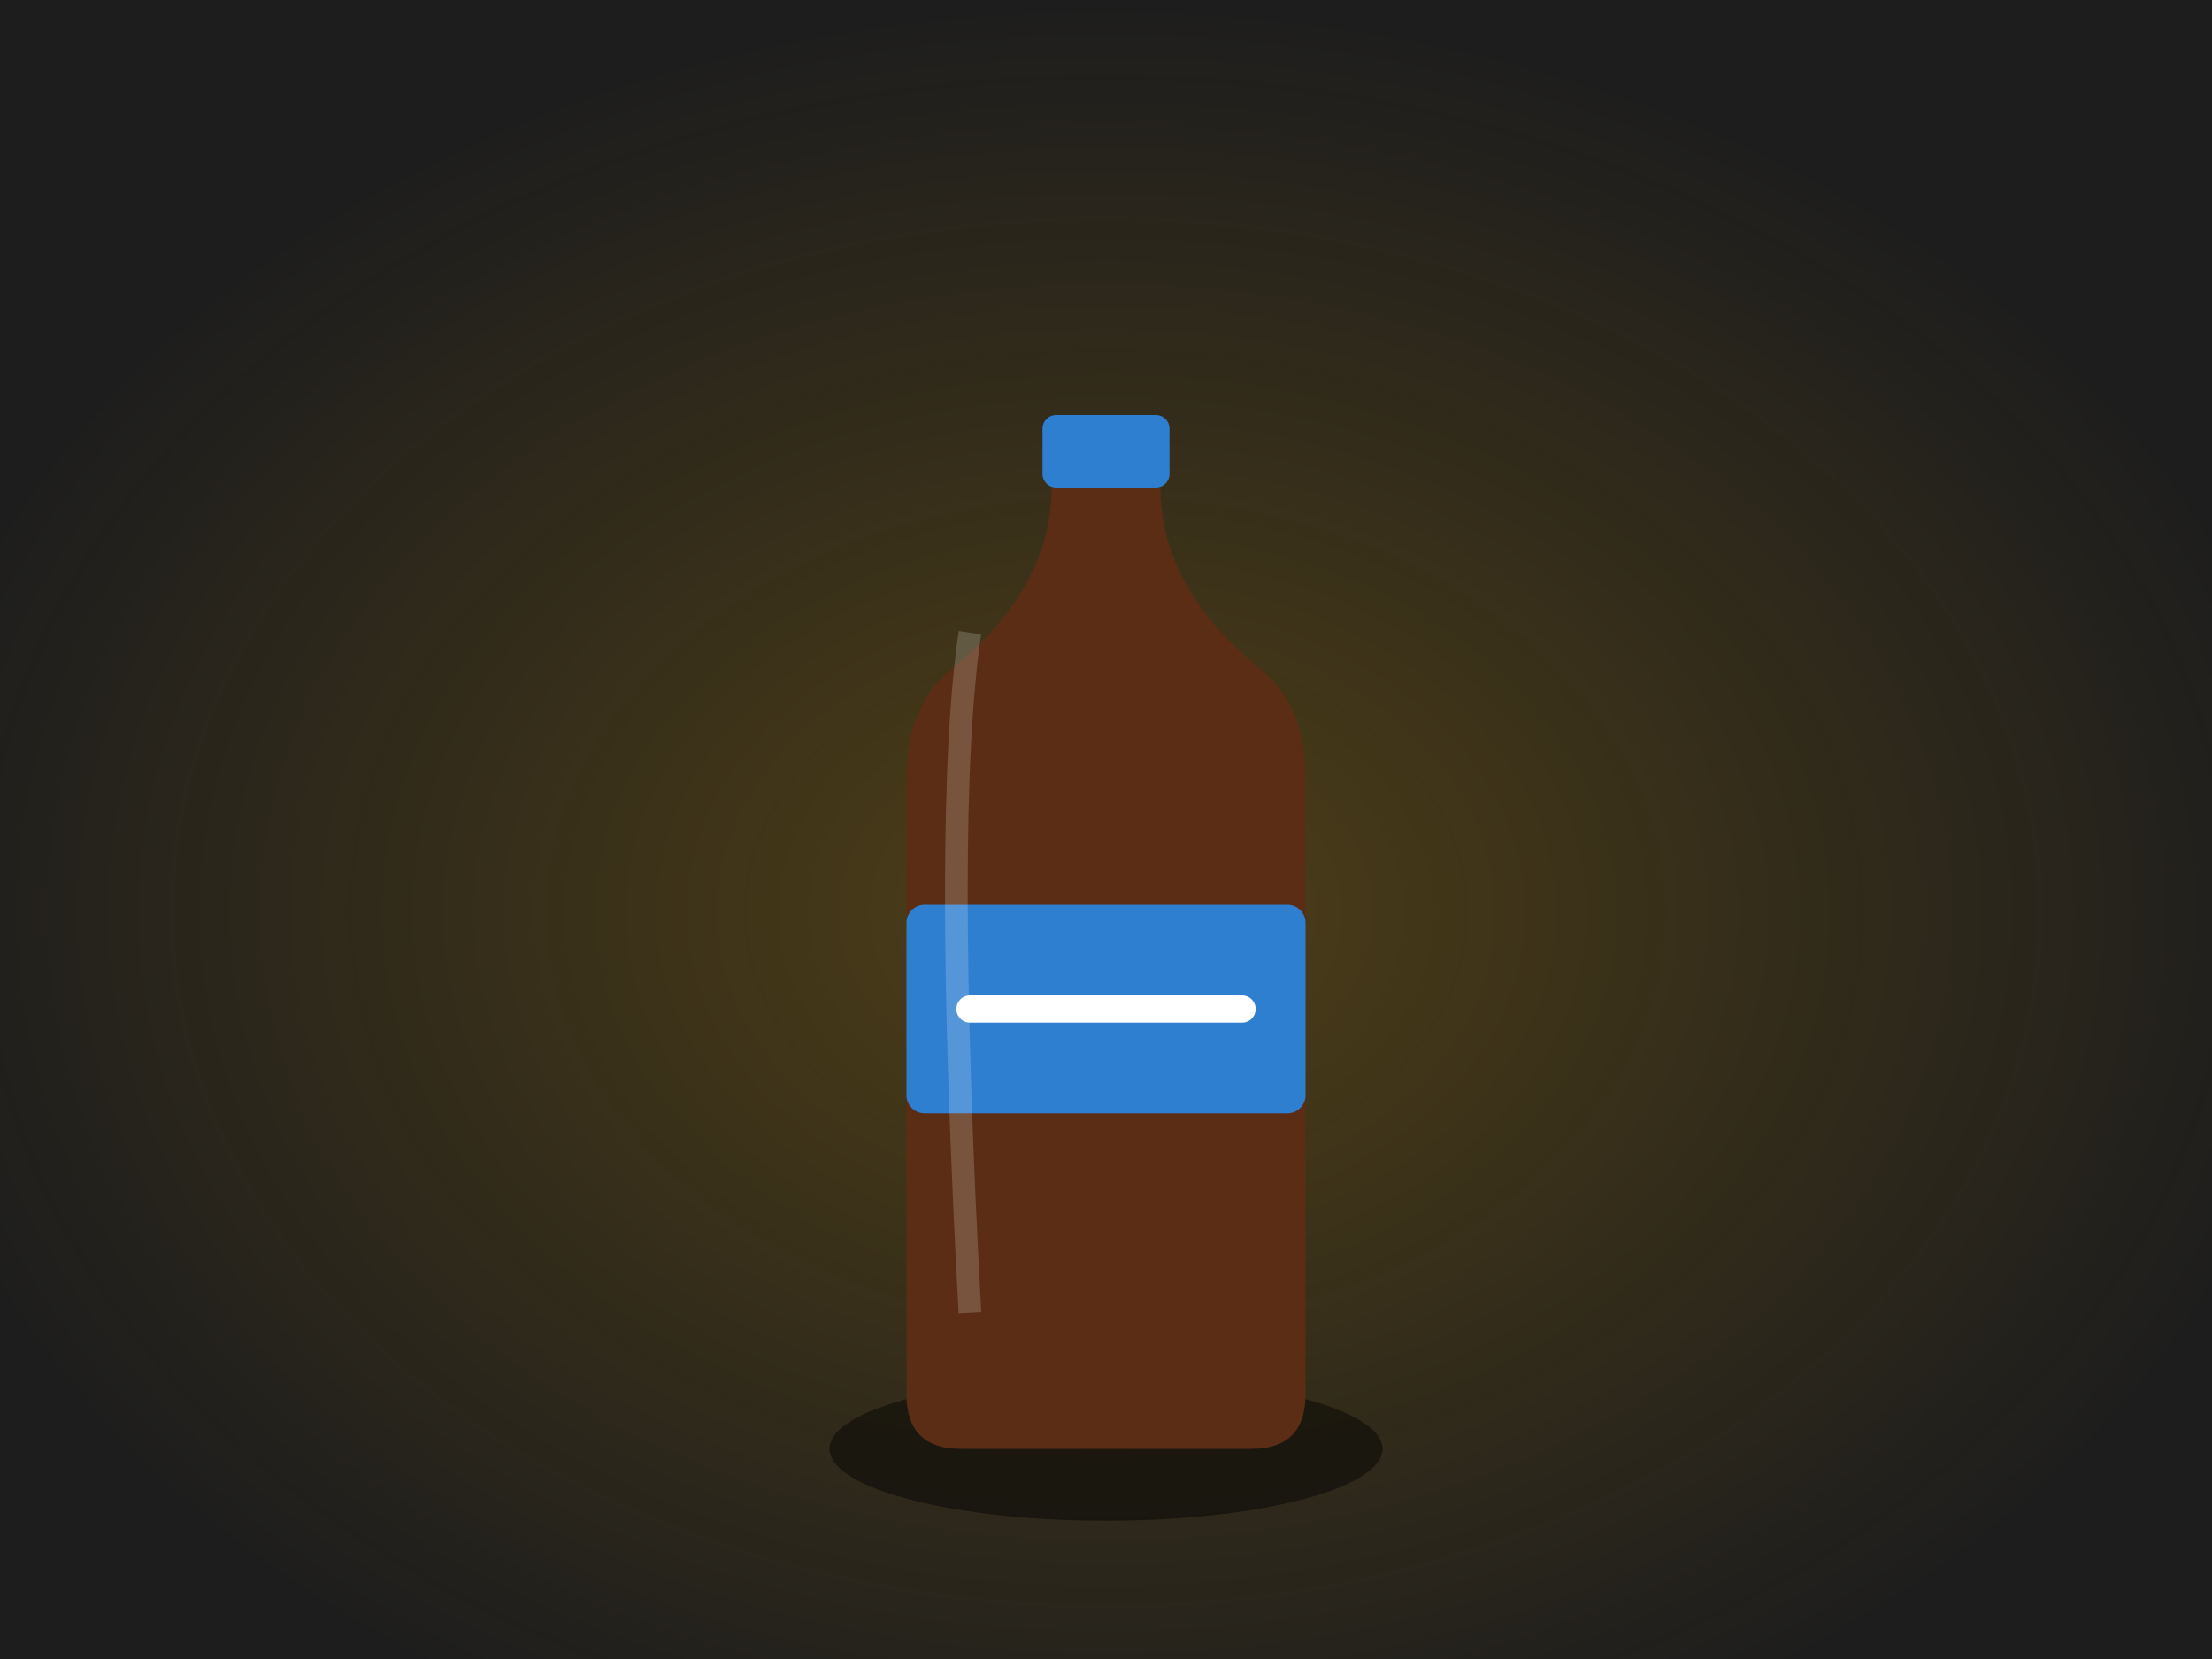
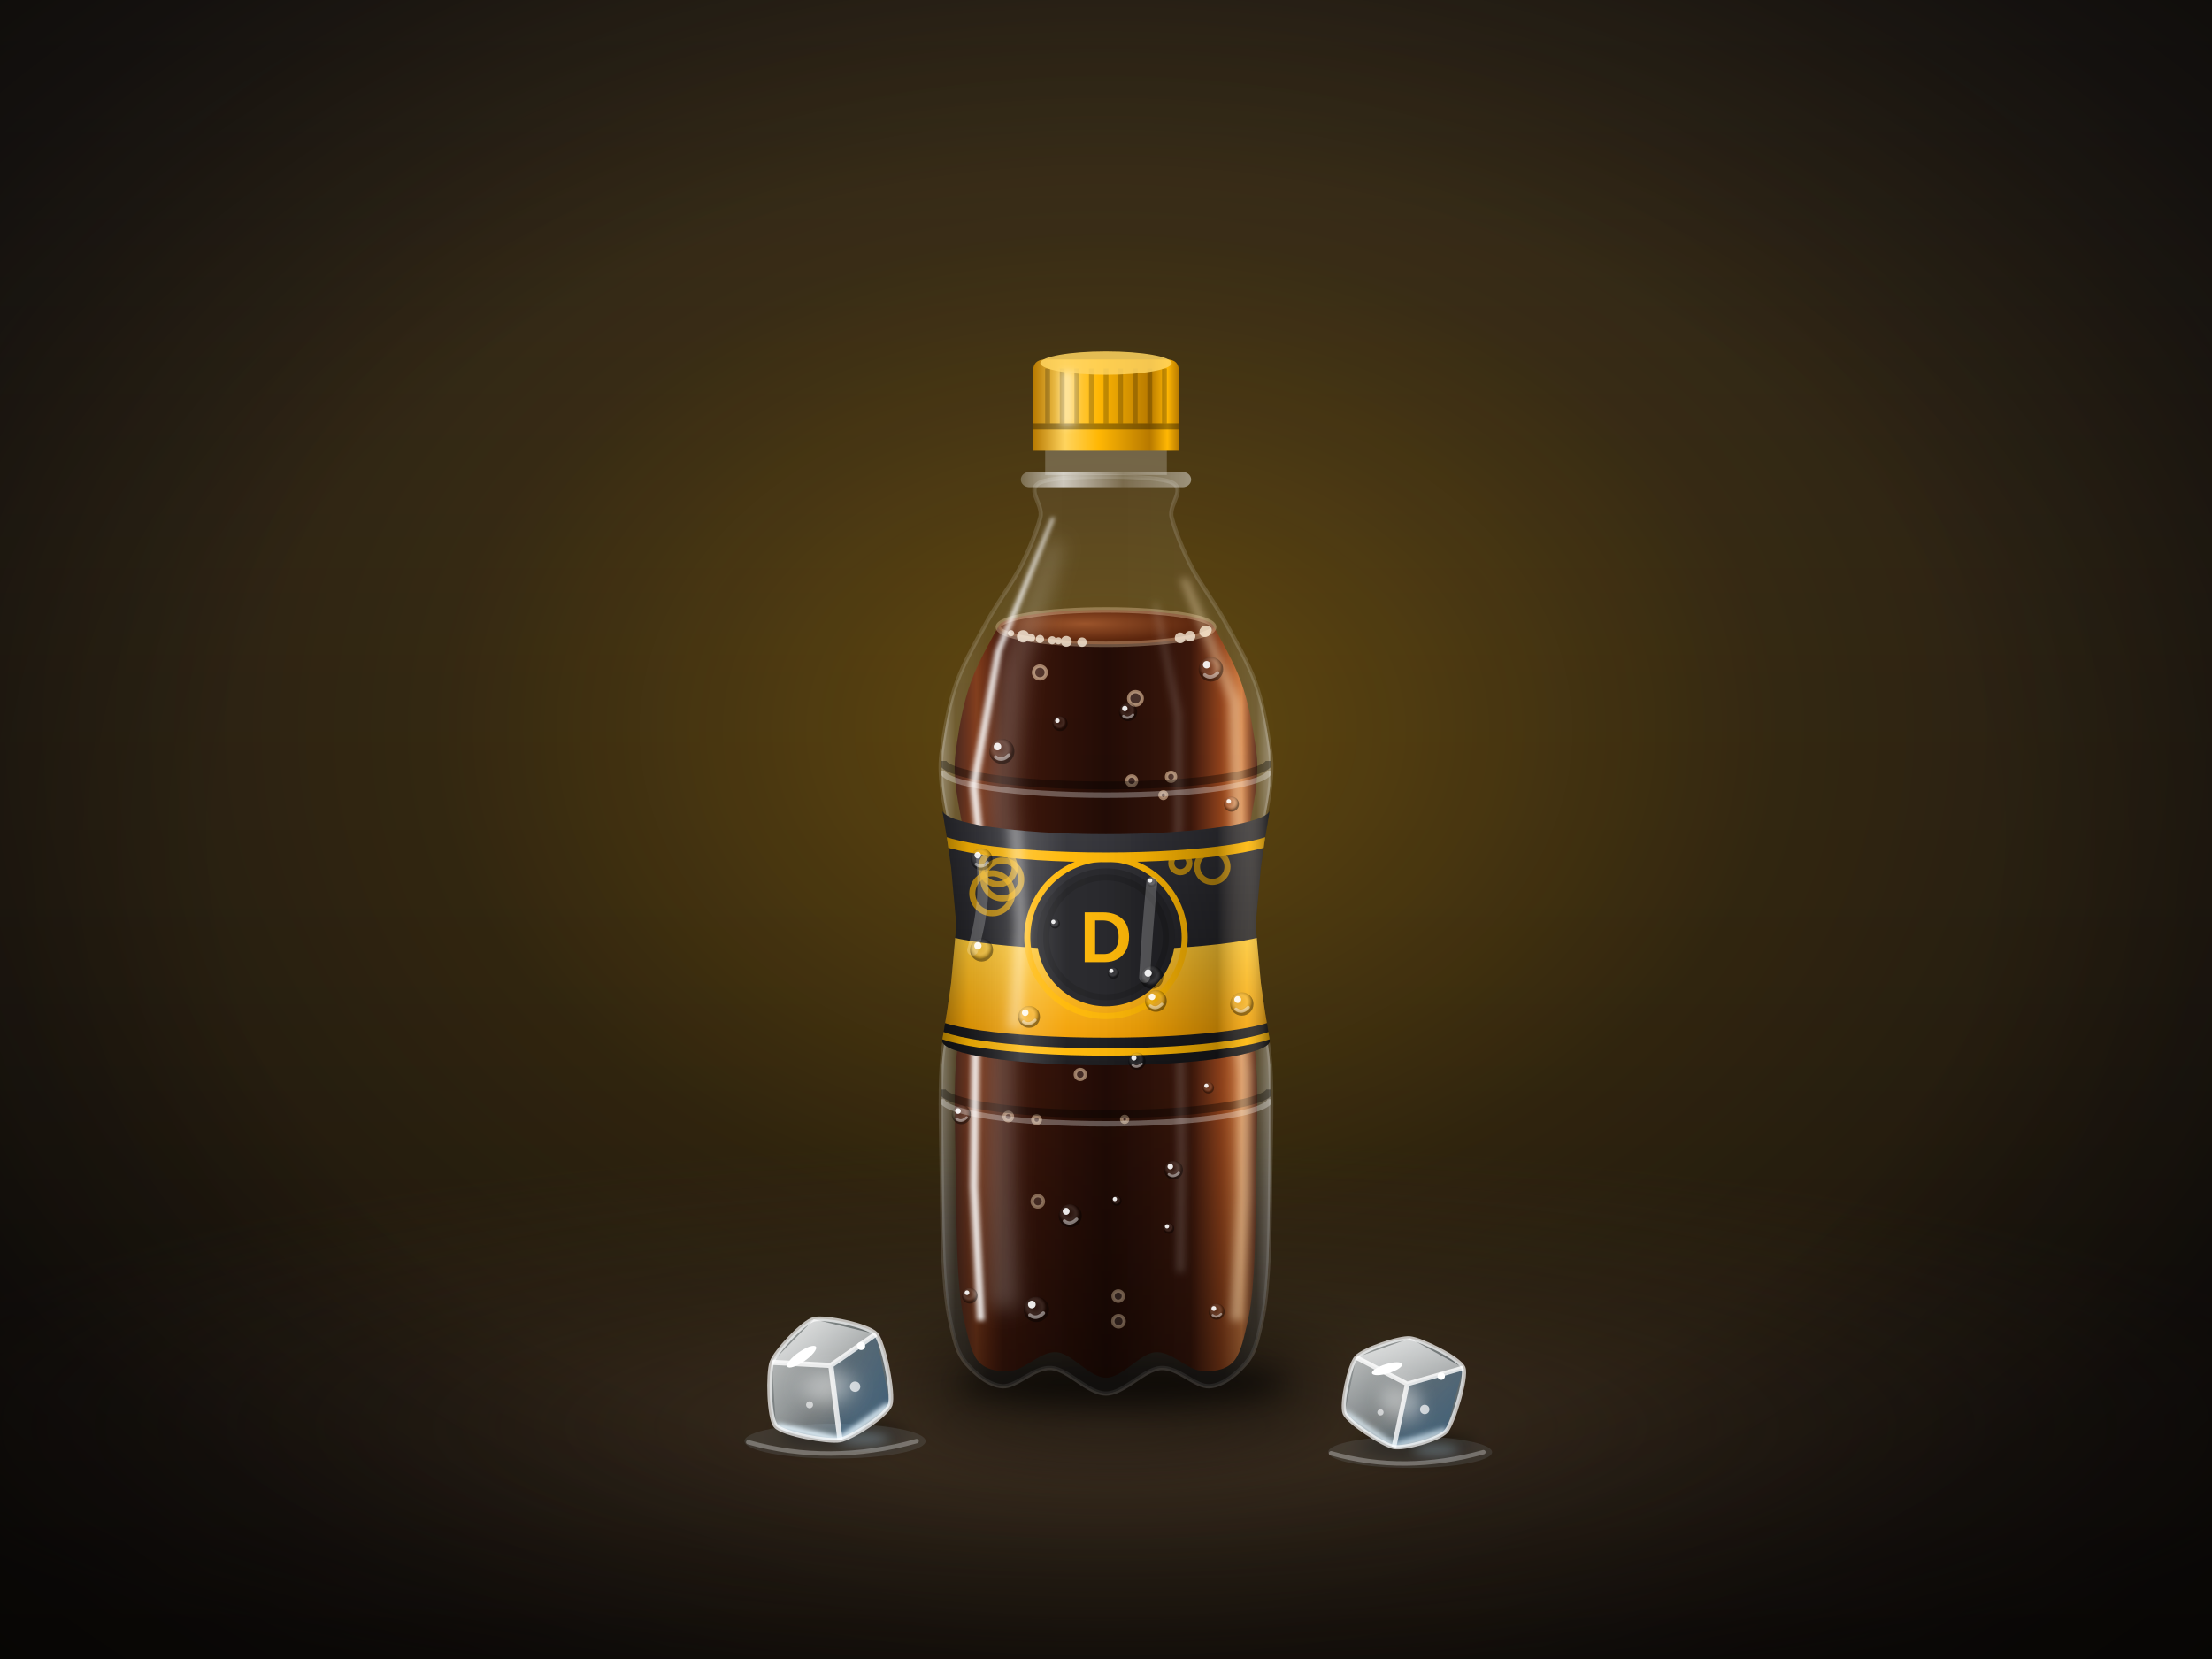
<svg xmlns="http://www.w3.org/2000/svg" viewBox="0 0 400 300" role="img" aria-label="Ilustração de refrigerante 600 ml">
  <defs>
-     <radialGradient id="glow" cx="50%" cy="55%" r="55%">
-       <stop offset="0" stop-color="#ffb703" stop-opacity=".22" />
+     <linearGradient id="g1" x1="0" y1="0" x2="0" y2="1">
+       <stop offset="0" stop-color="#26201b" />
+       <stop offset="1" stop-color="#110d0a" />
+     </linearGradient>
+     <radialGradient id="r2" cx="0.5" cy="0.44" r="0.6">
+       <stop offset="0" stop-color="#ffb703" stop-opacity="0.32" />
+       <stop offset="0.5" stop-color="#ffb703" stop-opacity="0.1" />
      <stop offset="1" stop-color="#ffb703" stop-opacity="0" />
    </radialGradient>
+     <radialGradient id="r3" cx="0.5" cy="0.5" r="0.5">
+       <stop offset="0" stop-color="#5a4636" stop-opacity="0.55" />
+       <stop offset="0.6" stop-color="#3a2d23" stop-opacity="0.25" />
+       <stop offset="1" stop-color="#3a2d23" stop-opacity="0" />
+     </radialGradient>
+     <radialGradient id="r4" cx="0.5" cy="0.5" r="0.72">
+       <stop offset="0.55" stop-color="#000" stop-opacity="0" />
+       <stop offset="1" stop-color="#000" stop-opacity="0.6" />
+     </radialGradient>
+     <filter id="f5" x="-60%" y="-60%" width="220%" height="220%">
+       <feGaussianBlur stdDeviation="7" />
+     </filter>
+     <filter id="f6" x="-60%" y="-60%" width="220%" height="220%">
+       <feGaussianBlur stdDeviation="2.5" />
+     </filter>
+     <clipPath id="c7">
+       <path d="M10.2,-150 C13.7,-149 10.17,-146.33 10.8,-144 C11.43,-141.67 12.55,-138.83 14,-136 C15.45,-133.17 17.75,-130.17 19.5,-127 C21.25,-123.83 23.28,-120.33 24.5,-117 C25.72,-113.67 26.38,-109.83 26.8,-107 C27.22,-104.17 27.3,-103.17 27,-100 C26.7,-96.83 25.5,-91.83 25,-88 C24.5,-84.17 24,-80.67 24,-77 C24,-73.33 24.5,-69.83 25,-66 C25.5,-62.17 26.67,-59 27,-54 C27.33,-49 27.07,-41.67 27,-36 C26.93,-30.33 26.87,-24.17 26.6,-20 C26.33,-15.83 26,-13.5 25.4,-11 C24.8,-8.5 24.4,-6.63 23,-5 C21.6,-3.37 19.33,-1.33 17,-1.2 C14.67,-1.07 11.83,-4.4 9,-4.2 C6.17,-4 3,0 0,0 C-3,0 -6.17,-4 -9,-4.2 C-11.83,-4.4 -14.67,-1.07 -17,-1.2 C-19.33,-1.33 -21.6,-3.37 -23,-5 C-24.4,-6.63 -24.8,-8.5 -25.4,-11 C-26,-13.5 -26.33,-15.83 -26.6,-20 C-26.87,-24.17 -26.93,-30.33 -27,-36 C-27.07,-41.67 -27.33,-49 -27,-54 C-26.67,-59 -25.5,-62.17 -25,-66 C-24.5,-69.83 -24,-73.33 -24,-77 C-24,-80.67 -24.5,-84.17 -25,-88 C-25.5,-91.83 -26.7,-96.83 -27,-100 C-27.3,-103.17 -27.22,-104.17 -26.8,-107 C-26.38,-109.83 -25.72,-113.67 -24.5,-117 C-23.28,-120.33 -21.25,-123.83 -19.5,-127 C-17.75,-130.17 -15.45,-133.17 -14,-136 C-12.55,-138.83 -11.43,-141.67 -10.8,-144 C-10.17,-146.33 -13.7,-149 -10.2,-150 C-6.7,-151 6.7,-151 10.2,-150Z" />
+     </clipPath>
+     <clipPath id="c8">
+       <path d="M-60,-126 H60 V10 H-60Z" />
+     </clipPath>
+     <linearGradient id="g9" x1="0" y1="0" x2="1" y2="0">
+       <stop offset="0" stop-color="#3a1206" />
+       <stop offset="0.07" stop-color="#7d3412" />
+       <stop offset="0.16" stop-color="#3f1407" />
+       <stop offset="0.5" stop-color="#200903" />
+       <stop offset="0.78" stop-color="#361105" />
+       <stop offset="0.88" stop-color="#8e3d15" />
+       <stop offset="0.95" stop-color="#d07332" />
+       <stop offset="1" stop-color="#4a1907" />
+     </linearGradient>
+     <radialGradient id="r10" cx="0.4" cy="0.4" r="0.5">
+       <stop offset="0" stop-color="#9a5228" />
+       <stop offset="1" stop-color="#5a2309" />
+     </radialGradient>
+     <linearGradient id="g11" x1="0" y1="0" x2="1" y2="0">
+       <stop offset="0" stop-color="#fff" stop-opacity="0.34" />
+       <stop offset="0.04" stop-color="#fff" stop-opacity="0.1" />
+       <stop offset="0.14" stop-color="#fff" stop-opacity="0.02" />
+       <stop offset="0.5" stop-color="#fff" stop-opacity="0.01" />
+       <stop offset="0.86" stop-color="#fff" stop-opacity="0.03" />
+       <stop offset="0.96" stop-color="#fff" stop-opacity="0.12" />
+       <stop offset="1" stop-color="#fff" stop-opacity="0.38" />
+     </linearGradient>
+     <linearGradient id="g12" x1="0" y1="0" x2="0" y2="1">
+       <stop offset="0" stop-color="#000" stop-opacity="0" />
+       <stop offset="0.6" stop-color="#000" stop-opacity="0.05" />
+       <stop offset="1" stop-color="#000" stop-opacity="0.45" />
+     </linearGradient>
+     <filter id="f13" x="-60%" y="-60%" width="220%" height="220%">
+       <feGaussianBlur stdDeviation="1.6" />
+     </filter>
+     <filter id="f14" x="-60%" y="-60%" width="220%" height="220%">
+       <feGaussianBlur stdDeviation="0.4" />
+     </filter>
+     <filter id="f15" x="-60%" y="-60%" width="220%" height="220%">
+       <feGaussianBlur stdDeviation="0.7" />
+     </filter>
+     <filter id="f16" x="-60%" y="-60%" width="220%" height="220%">
+       <feGaussianBlur stdDeviation="0.6" />
+     </filter>
+     <linearGradient id="g17" x1="0" y1="0" x2="0" y2="1">
+       <stop offset="0" stop-color="#34343a" />
+       <stop offset="1" stop-color="#17171a" />
+     </linearGradient>
+     <clipPath id="c18">
+       <path d="M-26.93,-96 A26.93 4.04 0 0 0 26.93,-96 L26.14,-91.25 L25.46,-86.5 L25.03,-81.75 L24.6,-77 L25.03,-72.25 L25.46,-67.5 L26.14,-62.75 L26.93,-58 A26.93 4.04 0 0 1 -26.93,-58 L-26.14,-62.75 L-25.46,-67.5 L-25.03,-72.25 L-24.6,-77 L-25.03,-81.75 L-25.46,-86.5 L-26.14,-91.25 L-26.93,-96 Z" />
+     </clipPath>
+     <linearGradient id="g19" x1="0" y1="0" x2="0" y2="1">
+       <stop offset="0" stop-color="#ffcf3f" />
+       <stop offset="1" stop-color="#f29e00" />
+     </linearGradient>
+     <linearGradient id="g20" x1="0" y1="0" x2="1" y2="0">
+       <stop offset="0" stop-color="#000" stop-opacity="0.38" />
+       <stop offset="0.08" stop-color="#000" stop-opacity="0.12" />
+       <stop offset="0.24" stop-color="#fff" stop-opacity="0.2" />
+       <stop offset="0.38" stop-color="#fff" stop-opacity="0.04" />
+       <stop offset="0.62" stop-color="#000" stop-opacity="0.08" />
+       <stop offset="0.84" stop-color="#000" stop-opacity="0.28" />
+       <stop offset="0.93" stop-color="#ffe9c2" stop-opacity="0.14" />
+       <stop offset="1" stop-color="#000" stop-opacity="0.4" />
+     </linearGradient>
+     <filter id="f21" x="-60%" y="-60%" width="220%" height="220%">
+       <feGaussianBlur stdDeviation="0.8" />
+     </filter>
+     <radialGradient id="r22" cx="0.45" cy="0.4" r="0.5">
+       <stop offset="0" stop-color="#fff" stop-opacity="0.02" />
+       <stop offset="0.55" stop-color="#fff" stop-opacity="0.1" />
+       <stop offset="0.85" stop-color="#000" stop-opacity="0.18" />
+       <stop offset="1" stop-color="#000" stop-opacity="0.4" />
+     </radialGradient>
+     <linearGradient id="g23" x1="0" y1="0" x2="1" y2="0">
+       <stop offset="0" stop-color="#fff" stop-opacity="0.25" />
+       <stop offset="0.25" stop-color="#fff" stop-opacity="0.7" />
+       <stop offset="0.6" stop-color="#fff" stop-opacity="0.2" />
+       <stop offset="1" stop-color="#fff" stop-opacity="0.45" />
+     </linearGradient>
+     <linearGradient id="g24" x1="0" y1="0" x2="1" y2="0">
+       <stop offset="0" stop-color="#b77900" />
+       <stop offset="0.22" stop-color="#ffd45e" />
+       <stop offset="0.45" stop-color="#ffb703" />
+       <stop offset="0.8" stop-color="#b77900" />
+       <stop offset="0.92" stop-color="#ffb703" />
+       <stop offset="1" stop-color="#b77900" />
+     </linearGradient>
+     <clipPath id="c25">
+       <path d="M-12,-168 Q-12,-170 -10,-170 H10 Q12,-170 12,-168 V-155 H-12Z" />
+     </clipPath>
+     <filter id="f26" x="-60%" y="-60%" width="220%" height="220%">
+       <feGaussianBlur stdDeviation="1" />
+     </filter>
+     <clipPath id="c27">
+       <path d="M-9.88,-4.57 C-8.9,-6.45 -3.29,-10.96 -1.29,-11.21 C0.71,-11.46 8.26,-8.79 9.45,-7.01 C10.64,-5.23 11.17,4.14 10.23,6.01 C9.29,7.87 2.53,10.97 0.36,11.07 C-1.81,11.16 -9.71,8.55 -10.77,6.93 C-11.83,5.32 -10.86,-2.7 -9.88,-4.57Z" />
+     </clipPath>
+     <linearGradient id="g28" x1="0" y1="0" x2="1" y2="1">
+       <stop offset="0" stop-color="#f2fbff" stop-opacity="0.62" />
+       <stop offset="0.55" stop-color="#bfe4ff" stop-opacity="0.36" />
+       <stop offset="1" stop-color="#7fbfee" stop-opacity="0.42" />
+     </linearGradient>
+     <linearGradient id="g29" x1="0" y1="0" x2="1" y2="1">
+       <stop offset="0" stop-color="#fff" stop-opacity="0.75" />
+       <stop offset="1" stop-color="#fff" stop-opacity="0.35" />
+     </linearGradient>
+     <linearGradient id="g30" x1="0" y1="0" x2="1" y2="1">
+       <stop offset="0" stop-color="#fff" stop-opacity="0.32" />
+       <stop offset="1" stop-color="#fff" stop-opacity="0.04" />
+     </linearGradient>
+     <linearGradient id="g31" x1="0" y1="0" x2="1" y2="1">
+       <stop offset="0" stop-color="#2a6fa8" stop-opacity="0.12" />
+       <stop offset="1" stop-color="#164a7a" stop-opacity="0.38" />
+     </linearGradient>
+     <filter id="f32" x="-60%" y="-60%" width="220%" height="220%">
+       <feGaussianBlur stdDeviation="1.68" />
+     </filter>
+     <filter id="f33" x="-60%" y="-60%" width="220%" height="220%">
+       <feGaussianBlur stdDeviation="0.5" />
+     </filter>
+     <clipPath id="c34">
+       <path d="M-9.83,-5.41 C-8.88,-7.01 -2.86,-10.35 -0.85,-10.5 C1.15,-10.66 8.6,-8.5 9.57,-6.91 C10.53,-5.31 9.49,3.27 8.47,4.95 C7.45,6.64 1.61,9.38 -0.31,9.37 C-2.23,9.37 -9.14,6.45 -10.13,4.92 C-11.11,3.39 -10.79,-3.82 -9.83,-5.41Z" />
+     </clipPath>
+     <filter id="f35" x="-60%" y="-60%" width="220%" height="220%">
+       <feGaussianBlur stdDeviation="1.52" />
+     </filter>
  </defs>
-   <rect width="400" height="300" fill="#1d1d1d" />
-   <rect width="400" height="300" fill="url(#glow)" />
-   <ellipse cx="200" cy="262" rx="50" ry="13" fill="#000" opacity=".45" />
-   <g transform="translate(200,262) scale(0.82)">
-     <rect x="-14" y="-228" width="28" height="16" rx="3" fill="#2f7fd1" />
-     <path d="M-12,-212 h24 q0,22 22,40 q10,8 10,24 v136 q0,12 -12,12 h-64 q-12,0 -12,-12 v-136 q0,-16 10,-24 q22,-18 22,-40z" fill="#5a2d14" />
-     <rect x="-44" y="-120" width="88" height="46" rx="4" fill="#2f7fd1" />
-     <path d="M-30,-97 h60" stroke="#ffffff" stroke-width="6" stroke-linecap="round" />
-     <path d="M-30,-180 q-6,40 0,150" stroke="#ffffff" stroke-width="5" opacity=".18" fill="none" />
+   <rect width="400" height="300" fill="url(#g1)" />
+   <rect width="400" height="300" fill="url(#r2)" />
+   <ellipse cx="200" cy="258" rx="230" ry="52" fill="url(#r3)" />
+   <rect width="400" height="300" fill="url(#r4)" />
+   <ellipse cx="203" cy="251" rx="37.8" ry="10.5" fill="#000" opacity="0.5" filter="url(#f5)" />
+   <ellipse cx="203" cy="250" rx="29.52" ry="3.85" fill="#000" opacity="0.55" filter="url(#f6)" />
+   <g transform="translate(200,252) scale(1.1)">
+     <path d="M10.2,-150 C13.7,-149 10.17,-146.33 10.8,-144 C11.43,-141.67 12.55,-138.83 14,-136 C15.45,-133.17 17.75,-130.17 19.5,-127 C21.25,-123.83 23.28,-120.33 24.5,-117 C25.72,-113.67 26.38,-109.83 26.8,-107 C27.22,-104.17 27.3,-103.17 27,-100 C26.7,-96.83 25.5,-91.83 25,-88 C24.5,-84.17 24,-80.67 24,-77 C24,-73.33 24.5,-69.83 25,-66 C25.5,-62.17 26.67,-59 27,-54 C27.33,-49 27.07,-41.67 27,-36 C26.93,-30.33 26.87,-24.17 26.6,-20 C26.33,-15.83 26,-13.5 25.4,-11 C24.8,-8.5 24.4,-6.63 23,-5 C21.6,-3.37 19.33,-1.33 17,-1.2 C14.67,-1.07 11.83,-4.4 9,-4.2 C6.17,-4 3,0 0,0 C-3,0 -6.17,-4 -9,-4.2 C-11.83,-4.4 -14.67,-1.07 -17,-1.2 C-19.33,-1.33 -21.6,-3.37 -23,-5 C-24.4,-6.63 -24.8,-8.5 -25.4,-11 C-26,-13.5 -26.33,-15.83 -26.6,-20 C-26.87,-24.17 -26.93,-30.33 -27,-36 C-27.07,-41.67 -27.33,-49 -27,-54 C-26.67,-59 -25.5,-62.17 -25,-66 C-24.5,-69.83 -24,-73.33 -24,-77 C-24,-80.67 -24.5,-84.17 -25,-88 C-25.5,-91.83 -26.7,-96.83 -27,-100 C-27.3,-103.17 -27.22,-104.17 -26.8,-107 C-26.38,-109.83 -25.72,-113.67 -24.5,-117 C-23.28,-120.33 -21.25,-123.83 -19.5,-127 C-17.75,-130.17 -15.45,-133.17 -14,-136 C-12.55,-138.83 -11.43,-141.67 -10.8,-144 C-10.17,-146.33 -13.7,-149 -10.2,-150 C-6.7,-151 6.7,-151 10.2,-150Z" fill="#fff" fill-opacity=".05" stroke="#fff" stroke-opacity=".14" stroke-width=".7" />
+     <g clip-path="url(#c8)">
+       <path d="M7.9,-150 C10.63,-149 7.87,-146.33 8.5,-144 C9.13,-141.67 10.25,-138.83 11.7,-136 C13.15,-133.17 15.45,-130.17 17.2,-127 C18.95,-123.83 20.98,-120.33 22.2,-117 C23.42,-113.67 24.08,-109.83 24.5,-107 C24.92,-104.17 25,-103.17 24.7,-100 C24.4,-96.83 23.2,-91.83 22.7,-88 C22.2,-84.17 21.7,-80.67 21.7,-77 C21.7,-73.33 22.2,-69.83 22.7,-66 C23.2,-62.17 24.37,-59 24.7,-54 C25.03,-49 24.77,-41.67 24.7,-36 C24.63,-30.33 24.57,-24.17 24.3,-20 C24.03,-15.83 23.7,-13.5 23.1,-11 C22.5,-8.5 22,-6.2 20.7,-5 C19.4,-3.8 17.4,-3.5 15.3,-3.8 C13.2,-4.1 10.65,-7 8.1,-6.8 C5.55,-6.6 2.7,-2.6 0,-2.6 C-2.7,-2.6 -5.55,-6.6 -8.1,-6.8 C-10.65,-7 -13.2,-4.1 -15.3,-3.8 C-17.4,-3.5 -19.4,-3.8 -20.7,-5 C-22,-6.2 -22.5,-8.5 -23.1,-11 C-23.7,-13.5 -24.03,-15.83 -24.3,-20 C-24.57,-24.17 -24.63,-30.33 -24.7,-36 C-24.77,-41.67 -25.03,-49 -24.7,-54 C-24.37,-59 -23.2,-62.17 -22.7,-66 C-22.2,-69.83 -21.7,-73.33 -21.7,-77 C-21.7,-80.67 -22.2,-84.17 -22.7,-88 C-23.2,-91.83 -24.4,-96.83 -24.7,-100 C-25,-103.17 -24.92,-104.17 -24.5,-107 C-24.08,-109.83 -23.42,-113.67 -22.2,-117 C-20.98,-120.33 -18.95,-123.83 -17.2,-127 C-15.45,-130.17 -13.15,-133.17 -11.7,-136 C-10.25,-138.83 -9.13,-141.67 -8.5,-144 C-7.87,-146.33 -10.63,-149 -7.9,-150 C-5.17,-151 5.17,-151 7.9,-150Z" fill="url(#g9)" />
+       <g fill="#fff" fill-opacity=".14" stroke="#ffd9b0" stroke-opacity="0.55" stroke-width=".55">
+         <circle cx="2.06" cy="-11.89" r="0.93" />
+         <circle cx="9.25" cy="-62.35" r="1.39" />
+         <circle cx="-8.73" cy="-74.06" r="0.67" />
+         <circle cx="4.84" cy="-114.28" r="1.11" />
+         <circle cx="9.42" cy="-98.38" r="0.55" />
+         <circle cx="2.01" cy="-16.02" r="0.85" />
+         <circle cx="-10.87" cy="-118.54" r="1.05" />
+         <circle cx="4.22" cy="-100.73" r="0.8" />
+         <circle cx="7.01" cy="-71.37" r="0.49" />
+         <circle cx="-16.07" cy="-45.54" r="0.69" />
+         <circle cx="-11.41" cy="-45.03" r="0.62" />
+         <circle cx="4.73" cy="-65.36" r="0.5" />
+         <circle cx="3.07" cy="-45.09" r="0.5" />
+         <circle cx="-17.93" cy="-57.26" r="1" />
+         <circle cx="-4.23" cy="-52.45" r="0.82" />
+         <circle cx="-11.21" cy="-31.59" r="0.92" />
+         <circle cx="-15.43" cy="-65.09" r="1.31" />
+         <circle cx="10.69" cy="-101.4" r="0.74" />
+       </g>
+     </g>
+     <ellipse cx="0" cy="-126" rx="17.7" ry="2.83" fill="url(#r10)" />
+     <ellipse cx="0" cy="-126" rx="17.7" ry="2.83" fill="none" stroke="#f3d2a8" stroke-opacity=".35" stroke-width=".9" />
+     <g fill="#fff3e0" opacity=".75">
+       <circle cx="16.7" cy="-125.53" r="0.68" />
+       <circle cx="-3.94" cy="-123.52" r="0.78" />
+       <circle cx="-15.61" cy="-124.99" r="0.52" />
+       <circle cx="-13.63" cy="-124.48" r="1.02" />
+       <circle cx="13.85" cy="-124.52" r="0.81" />
+       <circle cx="16.25" cy="-125.26" r="0.85" />
+       <circle cx="-8.86" cy="-123.83" r="0.67" />
+       <circle cx="-12.29" cy="-124.24" r="0.65" />
+       <circle cx="16.14" cy="-125.2" r="0.79" />
+       <circle cx="-10.86" cy="-124.04" r="0.68" />
+       <circle cx="12.2" cy="-124.23" r="0.89" />
+       <circle cx="-7.81" cy="-123.74" r="0.58" />
+       <circle cx="13.81" cy="-124.51" r="0.87" />
+       <circle cx="-12.44" cy="-124.26" r="0.59" />
+       <circle cx="-6.53" cy="-123.65" r="0.9" />
+       <circle cx="16.36" cy="-125.31" r="0.91" />
+     </g>
+     <g clip-path="url(#c7)">
+       <rect x="-27" y="-150" width="54" height="150" fill="url(#g11)" />
+       <rect x="-27" y="-126" width="54" height="126" fill="url(#g12)" />
+       <path d="M-26.89,-104 A26.89 4.03 0 0 0 26.89,-104" fill="none" stroke="#000" stroke-opacity=".35" stroke-width="1.3" />
+       <path d="M-26.89,-102.4 A26.89 4.03 0 0 0 26.89,-102.4" fill="none" stroke="#fff" stroke-opacity=".3" stroke-width=".9" />
+       <path d="M-27,-50 A27 4.05 0 0 0 27,-50" fill="none" stroke="#000" stroke-opacity=".35" stroke-width="1.3" />
+       <path d="M-27,-48.4 A27 4.05 0 0 0 27,-48.4" fill="none" stroke="#fff" stroke-opacity=".3" stroke-width=".9" />
+       <path d="M-9.18,-140 L-17.39,-119 L-19.73,-98 L-17.76,-77 L-19.73,-56 L-19.96,-35 L-19.09,-14 L-14.45,-14 L-15.11,-35 L-14.93,-56 L-13.44,-77 L-14.93,-98 L-13.16,-119 L-6.94,-140Z" fill="#fff" opacity=".2" filter="url(#f13)" />
+       <path d="M-8.96,-144 L-18.26,-122 L-22.41,-100 L-20,-78 L-22.13,-56 L-22.37,-34 L-21.19,-12 L-19.92,-12 L-21.02,-34 L-20.8,-56 L-18.79,-78 L-21.06,-100 L-17.16,-122 L-8.42,-144Z" fill="#fff" opacity=".85" filter="url(#f14)" />
+       <path d="M12.18,-134 L20.21,-113.67 L20.71,-93.33 L19.49,-73 L21.6,-52.67 L21.53,-32.33 L20.43,-12 L22.47,-12 L23.68,-32.33 L23.76,-52.67 L21.44,-73 L22.78,-93.33 L22.23,-113.67 L13.4,-134Z" fill="#ffe9c2" opacity=".42" filter="url(#f15)" />
+       <path d="M7.77,-130 L11.32,-111.67 L11.39,-93.33 L10.64,-75 L11.68,-56.67 L11.88,-38.33 L11.7,-20 L12.77,-20 L12.96,-38.33 L12.75,-56.67 L11.61,-75 L12.43,-93.33 L12.35,-111.67 L8.48,-130Z" fill="#fff" opacity=".18" filter="url(#f16)" />
+     </g>
+     <path d="M-26.93,-96 A26.93 4.04 0 0 0 26.93,-96 L26.14,-91.25 L25.46,-86.5 L25.03,-81.75 L24.6,-77 L25.03,-72.25 L25.46,-67.5 L26.14,-62.75 L26.93,-58 A26.93 4.04 0 0 1 -26.93,-58 L-26.14,-62.75 L-25.46,-67.5 L-25.03,-72.25 L-24.6,-77 L-25.03,-81.75 L-25.46,-86.5 L-26.14,-91.25 L-26.93,-96 Z" fill="url(#g17)" />
+     <g clip-path="url(#c18)">
+       <path d="M-29,-77 A29 4.06 0 0 0 29,-77 L29,-62.56 A29 4.06 0 0 1 -29,-62.56 Z" fill="url(#g19)" />
+       <path d="M-29,-92.5 A29 4.35 0 0 0 29,-92.5" fill="none" stroke="#ffb703" stroke-width="1.6" />
+       <path d="M-29,-60.5 A29 4.35 0 0 0 29,-60.5" fill="none" stroke="#ffb703" stroke-width="1.2" />
+       <g fill="none" stroke="#ffb703" stroke-opacity=".7" stroke-width="1">
+         <circle cx="-17.76" cy="-86.46" r="2.75" />
+         <circle cx="-17.05" cy="-84.51" r="3.11" />
+         <circle cx="-18.7" cy="-82.24" r="3.28" />
+         <circle cx="17.47" cy="-86.61" r="2.5" />
+         <circle cx="12.22" cy="-87.2" r="1.49" />
+       </g>
+       <circle cx="0" cy="-75" r="11.34" fill="#232327" />
+       <circle cx="0" cy="-75" r="9.84" fill="none" stroke="#000" stroke-opacity=".15" stroke-width="1" />
+       <text x="0" y="-70.92" font-family="Arial, Helvetica, sans-serif" font-size="11.91" font-weight="900" text-anchor="middle" fill="#ffb703">D</text>
+       <circle cx="0" cy="-75" r="12.94" fill="none" stroke="#ffb703" stroke-width="1" />
+       <path d="M-26.93,-96 A26.93 4.04 0 0 0 26.93,-96 L26.14,-91.25 L25.46,-86.5 L25.03,-81.75 L24.6,-77 L25.03,-72.25 L25.46,-67.5 L26.14,-62.75 L26.93,-58 A26.93 4.04 0 0 1 -26.93,-58 L-26.14,-62.75 L-25.46,-67.5 L-25.03,-72.25 L-24.6,-77 L-25.03,-81.75 L-25.46,-86.5 L-26.14,-91.25 L-26.93,-96 Z" fill="url(#g20)" />
+       <path d="M-16.12,-94 L-14.88,-77 L-16.12,-60 L-14.04,-60 L-12.96,-77 L-14.04,-94Z" fill="#fff" opacity=".35" filter="url(#f21)" />
+     </g>
+     <g clip-path="url(#c7)">
+       <g fill="url(#r22)">
+         <circle cx="20.62" cy="-96.89" r="1.24" />
+         <circle cx="-22.4" cy="-16.08" r="1.29" />
+         <circle cx="10.33" cy="-27.15" r="0.88" />
+         <circle cx="-23.79" cy="-45.85" r="1.57" />
+         <circle cx="-5.88" cy="-29.23" r="1.91" />
+         <circle cx="1.75" cy="-31.67" r="0.81" />
+         <circle cx="11.11" cy="-36.74" r="1.55" />
+         <circle cx="7.53" cy="-84.04" r="0.77" />
+         <circle cx="18.19" cy="-13.47" r="1.33" />
+         <circle cx="16.83" cy="-50.25" r="0.93" />
+         <circle cx="-20.46" cy="-87.82" r="1.8" />
+         <circle cx="-11.45" cy="-13.84" r="2.09" />
+         <circle cx="3.62" cy="-112.04" r="1.5" />
+         <circle cx="-7.55" cy="-110.14" r="1.24" />
+         <circle cx="-12.65" cy="-61.92" r="1.8" />
+         <circle cx="22.33" cy="-64.04" r="1.92" />
+         <circle cx="-8.38" cy="-77.25" r="0.8" />
+         <circle cx="5.09" cy="-54.63" r="1.42" />
+         <circle cx="8.2" cy="-64.54" r="1.79" />
+         <circle cx="-17.12" cy="-105.57" r="2.07" />
+         <circle cx="1.21" cy="-69.13" r="0.94" />
+         <circle cx="17.25" cy="-119.06" r="2.02" />
+       </g>
+       <g fill="none" stroke="#fff" stroke-opacity=".45" stroke-linecap="round">
+         <path d="M-24.57,-45.15 Q-23.79,-44.52 -22.92,-45.38" stroke-width="0.44" />
+         <path d="M-6.84,-28.37 Q-5.88,-27.6 -4.83,-28.65" stroke-width="0.54" />
+         <path d="M10.34,-36.04 Q11.11,-35.42 11.96,-36.27" stroke-width="0.43" />
+         <path d="M17.53,-12.88 Q18.19,-12.34 18.92,-13.07" stroke-width="0.37" />
+         <path d="M-21.36,-87.01 Q-20.46,-86.29 -19.47,-87.28" stroke-width="0.5" />
+         <path d="M-12.5,-12.9 Q-11.45,-12.07 -10.3,-13.22" stroke-width="0.59" />
+         <path d="M2.87,-111.37 Q3.62,-110.77 4.44,-111.59" stroke-width="0.42" />
+         <path d="M-13.56,-61.11 Q-12.65,-60.39 -11.66,-61.38" stroke-width="0.51" />
+         <path d="M21.37,-63.18 Q22.33,-62.41 23.39,-63.47" stroke-width="0.54" />
+         <path d="M4.38,-53.99 Q5.09,-53.42 5.87,-54.2" stroke-width="0.4" />
+         <path d="M7.3,-63.73 Q8.2,-63.01 9.18,-64" stroke-width="0.5" />
+         <path d="M-18.15,-104.64 Q-17.12,-103.81 -15.98,-104.95" stroke-width="0.58" />
+         <path d="M16.24,-118.14 Q17.25,-117.33 18.36,-118.45" stroke-width="0.57" />
+       </g>
+       <g fill="#fff" opacity=".9">
+         <circle cx="20.19" cy="-97.36" r="0.37" />
+         <circle cx="-22.85" cy="-16.57" r="0.39" />
+         <circle cx="10.03" cy="-27.48" r="0.35" />
+         <circle cx="-24.33" cy="-46.45" r="0.47" />
+         <circle cx="-6.55" cy="-29.96" r="0.57" />
+         <circle cx="1.46" cy="-31.97" r="0.35" />
+         <circle cx="10.57" cy="-37.32" r="0.46" />
+         <circle cx="7.26" cy="-84.33" r="0.35" />
+         <circle cx="17.73" cy="-13.98" r="0.4" />
+         <circle cx="16.5" cy="-50.6" r="0.35" />
+         <circle cx="-21.09" cy="-88.5" r="0.54" />
+         <circle cx="-12.19" cy="-14.64" r="0.63" />
+         <circle cx="3.1" cy="-112.61" r="0.45" />
+         <circle cx="-7.99" cy="-110.61" r="0.37" />
+         <circle cx="-13.28" cy="-62.61" r="0.54" />
+         <circle cx="21.66" cy="-64.77" r="0.57" />
+         <circle cx="-8.66" cy="-77.55" r="0.35" />
+         <circle cx="4.59" cy="-55.17" r="0.43" />
+         <circle cx="7.57" cy="-65.22" r="0.54" />
+         <circle cx="-17.84" cy="-106.36" r="0.62" />
+         <circle cx="0.88" cy="-69.49" r="0.35" />
+         <circle cx="16.54" cy="-119.82" r="0.61" />
+       </g>
+       <path d="M7.53,-84.04 q-0.76,7.81 -1.18,15.62" fill="none" stroke="#fff" stroke-opacity=".22" stroke-width="1.8" stroke-linecap="round" />
+       <circle cx="7.53" cy="-68.42" r="1.9" fill="url(#r22)" />
+       <circle cx="6.93" cy="-69.12" r=".6" fill="#fff" opacity=".9" />
+       <path d="M-20.46,-87.82 q0.85,7.45 -1.47,14.9" fill="none" stroke="#fff" stroke-opacity=".22" stroke-width="1.8" stroke-linecap="round" />
+       <circle cx="-20.46" cy="-72.92" r="1.9" fill="url(#r22)" />
+       <circle cx="-21.06" cy="-73.62" r=".6" fill="#fff" opacity=".9" />
+     </g>
+     <rect x="-14" y="-151.5" width="28" height="2.5" rx="1.4" fill="url(#g23)" />
+     <rect x="-10" y="-156" width="20" height="5" fill="#fff" opacity=".22" />
+     <path d="M-12,-168 Q-12,-170 -10,-170 H10 Q12,-170 12,-168 V-155 H-12Z" fill="url(#g24)" />
+     <g clip-path="url(#c25)" stroke="#000" stroke-opacity=".22" stroke-width=".8">
+       <path d="M-9.6,-168.5 V-159.5" />
+       <path d="M-7.2,-168.5 V-159.5" />
+       <path d="M-4.8,-168.5 V-159.5" />
+       <path d="M-2.4,-168.5 V-159.5" />
+       <path d="M0,-168.5 V-159.5" />
+       <path d="M2.4,-168.5 V-159.5" />
+       <path d="M4.8,-168.5 V-159.5" />
+       <path d="M7.2,-168.5 V-159.5" />
+       <path d="M9.6,-168.5 V-159.5" />
+     </g>
+     <path d="M-12,-159 H12" stroke="#000" stroke-opacity=".35" stroke-width="1" />
+     <ellipse cx="0" cy="-169.4" rx="10.8" ry="1.92" fill="#ffd45e" opacity=".85" />
+     <rect x="-7.44" y="-168" width="2.4" height="9" fill="#fff" opacity=".4" filter="url(#f16)" />
+   </g>
+   <ellipse cx="152" cy="259.5" rx="11.55" ry="2.31" fill="#000" opacity=".5" filter="url(#f13)" />
+   <ellipse cx="151" cy="260.6" rx="16.38" ry="3.15" fill="#cfeaff" opacity=".1" />
+   <path d="M135.3,260.8 q14.7,4.2 30.45,-.2" fill="none" stroke="#fff" stroke-opacity=".3" stroke-width=".8" stroke-linecap="round" />
+   <ellipse cx="156.3" cy="260.2" rx="4.62" ry="1.05" fill="#bfe4ff" opacity=".35" filter="url(#f26)" />
+   <g transform="translate(150,249.5) rotate(-8)">
+     <path d="M-9.88,-4.57 C-8.9,-6.45 -3.29,-10.96 -1.29,-11.21 C0.71,-11.46 8.26,-8.79 9.45,-7.01 C10.64,-5.23 11.17,4.14 10.23,6.01 C9.29,7.87 2.53,10.97 0.36,11.07 C-1.81,11.16 -9.71,8.55 -10.77,6.93 C-11.83,5.32 -10.86,-2.7 -9.88,-4.57Z" fill="url(#g28)" />
+     <g clip-path="url(#c27)">
+       <path d="M-9.88,-4.57 L-1.29,-11.21 L9.45,-7.01 L0.6,-2.52Z" fill="url(#g29)" />
+       <path d="M-9.88,-4.57 L0.6,-2.52 L0.36,11.07 L-10.77,6.93Z" fill="url(#g30)" />
+       <path d="M0.6,-2.52 L9.45,-7.01 L10.23,6.01 L0.36,11.07Z" fill="url(#g31)" />
+       <ellipse cx="-0.53" cy="1.26" rx="4.41" ry="3.15" fill="#fff" opacity=".42" filter="url(#f32)" />
+       <path d="M0.36,11.07 L0.6,-2.52 L-9.88,-4.57 M0.6,-2.52 L9.45,-7.01" fill="none" stroke="#fff" stroke-opacity=".8" stroke-width="0.94" stroke-linejoin="round" />
+       <path d="M10.23,6.01 L0.36,11.07 L-10.77,6.93" fill="none" stroke="#e6f6ff" stroke-opacity=".9" stroke-width="1.26" stroke-linejoin="round" filter="url(#f33)" />
+       <circle cx="4.41" cy="1.89" r="0.94" fill="#fff" opacity=".7" />
+       <circle cx="-4.2" cy="3.99" r="0.63" fill="#fff" opacity=".6" />
+     </g>
+     <path d="M-9.88,-4.57 C-8.9,-6.45 -3.29,-10.96 -1.29,-11.21 C0.71,-11.46 8.26,-8.79 9.45,-7.01 C10.64,-5.23 11.17,4.14 10.23,6.01 C9.29,7.87 2.53,10.97 0.36,11.07 C-1.81,11.16 -9.71,8.55 -10.77,6.93 C-11.83,5.32 -10.86,-2.7 -9.88,-4.57Z" fill="none" stroke="#fff" stroke-opacity=".7" stroke-width="0.84" />
+     <ellipse cx="-4.41" cy="-4.83" rx="3.15" ry="0.94" fill="#fff" transform="rotate(-27 -4.41 -4.83)" />
+     <circle cx="6.51" cy="-5.25" r="0.74" fill="#fff" />
+   </g>
+   <ellipse cx="256" cy="261.5" rx="10.45" ry="2.09" fill="#000" opacity=".5" filter="url(#f13)" />
+   <ellipse cx="255" cy="262.6" rx="14.82" ry="2.85" fill="#cfeaff" opacity=".1" />
+   <path d="M240.7,262.8 q13.3,3.8 27.55,-.2" fill="none" stroke="#fff" stroke-opacity=".3" stroke-width=".8" stroke-linecap="round" />
+   <ellipse cx="259.7" cy="262.2" rx="4.18" ry="0.95" fill="#bfe4ff" opacity=".35" filter="url(#f26)" />
+   <g transform="translate(254,252.5) rotate(10)">
+     <path d="M-9.83,-5.41 C-8.88,-7.01 -2.86,-10.35 -0.85,-10.5 C1.15,-10.66 8.6,-8.5 9.57,-6.91 C10.53,-5.31 9.49,3.27 8.47,4.95 C7.45,6.64 1.61,9.38 -0.31,9.37 C-2.23,9.37 -9.14,6.45 -10.13,4.92 C-11.11,3.39 -10.79,-3.82 -9.83,-5.41Z" fill="url(#g28)" />
+     <g clip-path="url(#c34)">
+       <path d="M-9.83,-5.41 L-0.85,-10.5 L9.57,-6.91 L0.08,-2.28Z" fill="url(#g29)" />
+       <path d="M-9.83,-5.41 L0.08,-2.28 L-0.31,9.37 L-10.13,4.92Z" fill="url(#g30)" />
+       <path d="M0.08,-2.28 L9.57,-6.91 L8.47,4.95 L-0.31,9.37Z" fill="url(#g31)" />
+       <ellipse cx="-0.48" cy="1.14" rx="3.99" ry="2.85" fill="#fff" opacity=".42" filter="url(#f35)" />
+       <path d="M-0.31,9.37 L0.08,-2.28 L-9.83,-5.41 M0.08,-2.28 L9.57,-6.91" fill="none" stroke="#fff" stroke-opacity=".8" stroke-width="0.85" stroke-linejoin="round" />
+       <path d="M8.47,4.95 L-0.31,9.37 L-10.13,4.92" fill="none" stroke="#e6f6ff" stroke-opacity=".9" stroke-width="1.14" stroke-linejoin="round" filter="url(#f33)" />
+       <circle cx="3.99" cy="1.71" r="0.85" fill="#fff" opacity=".7" />
+       <circle cx="-3.8" cy="3.61" r="0.57" fill="#fff" opacity=".6" />
+     </g>
+     <path d="M-9.83,-5.41 C-8.88,-7.01 -2.86,-10.35 -0.85,-10.5 C1.15,-10.66 8.6,-8.5 9.57,-6.91 C10.53,-5.31 9.49,3.27 8.47,4.95 C7.45,6.64 1.61,9.38 -0.31,9.37 C-2.23,9.37 -9.14,6.45 -10.13,4.92 C-11.11,3.39 -10.79,-3.82 -9.83,-5.41Z" fill="none" stroke="#fff" stroke-opacity=".7" stroke-width="0.76" />
+     <ellipse cx="-3.99" cy="-4.37" rx="2.85" ry="0.85" fill="#fff" transform="rotate(-27 -3.99 -4.37)" />
+     <circle cx="5.89" cy="-4.75" r="0.67" fill="#fff" />
  </g>
</svg>
